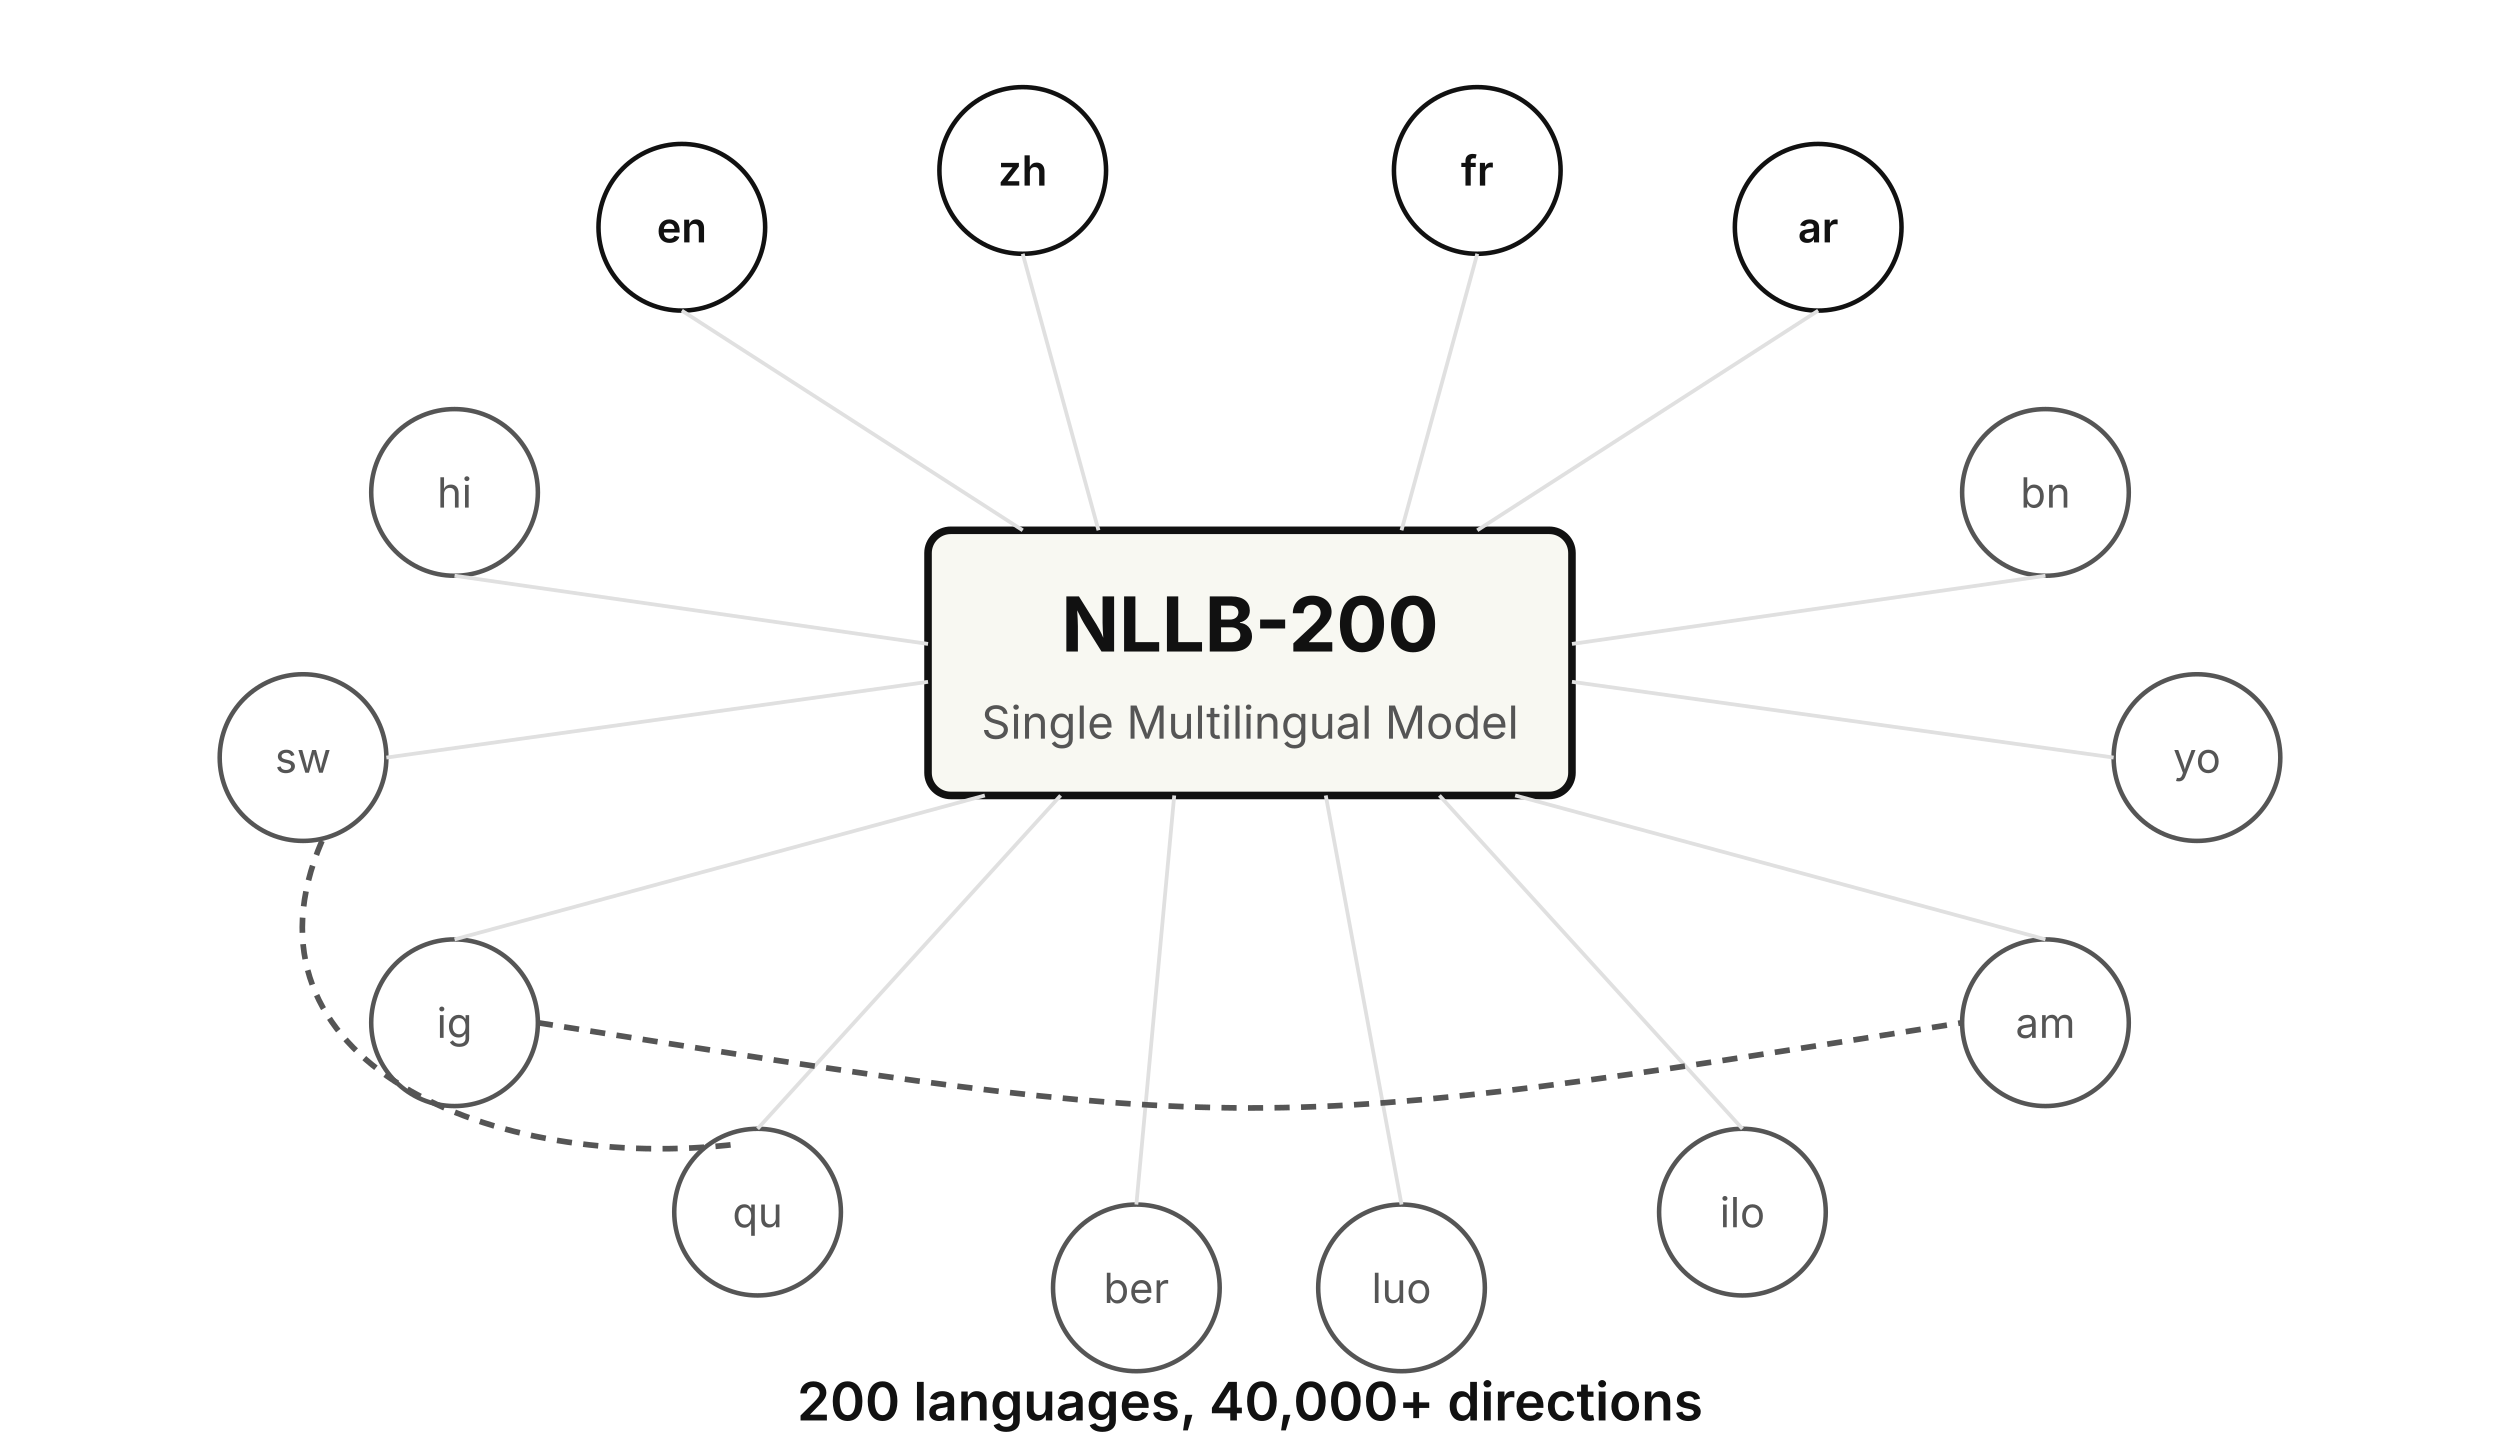
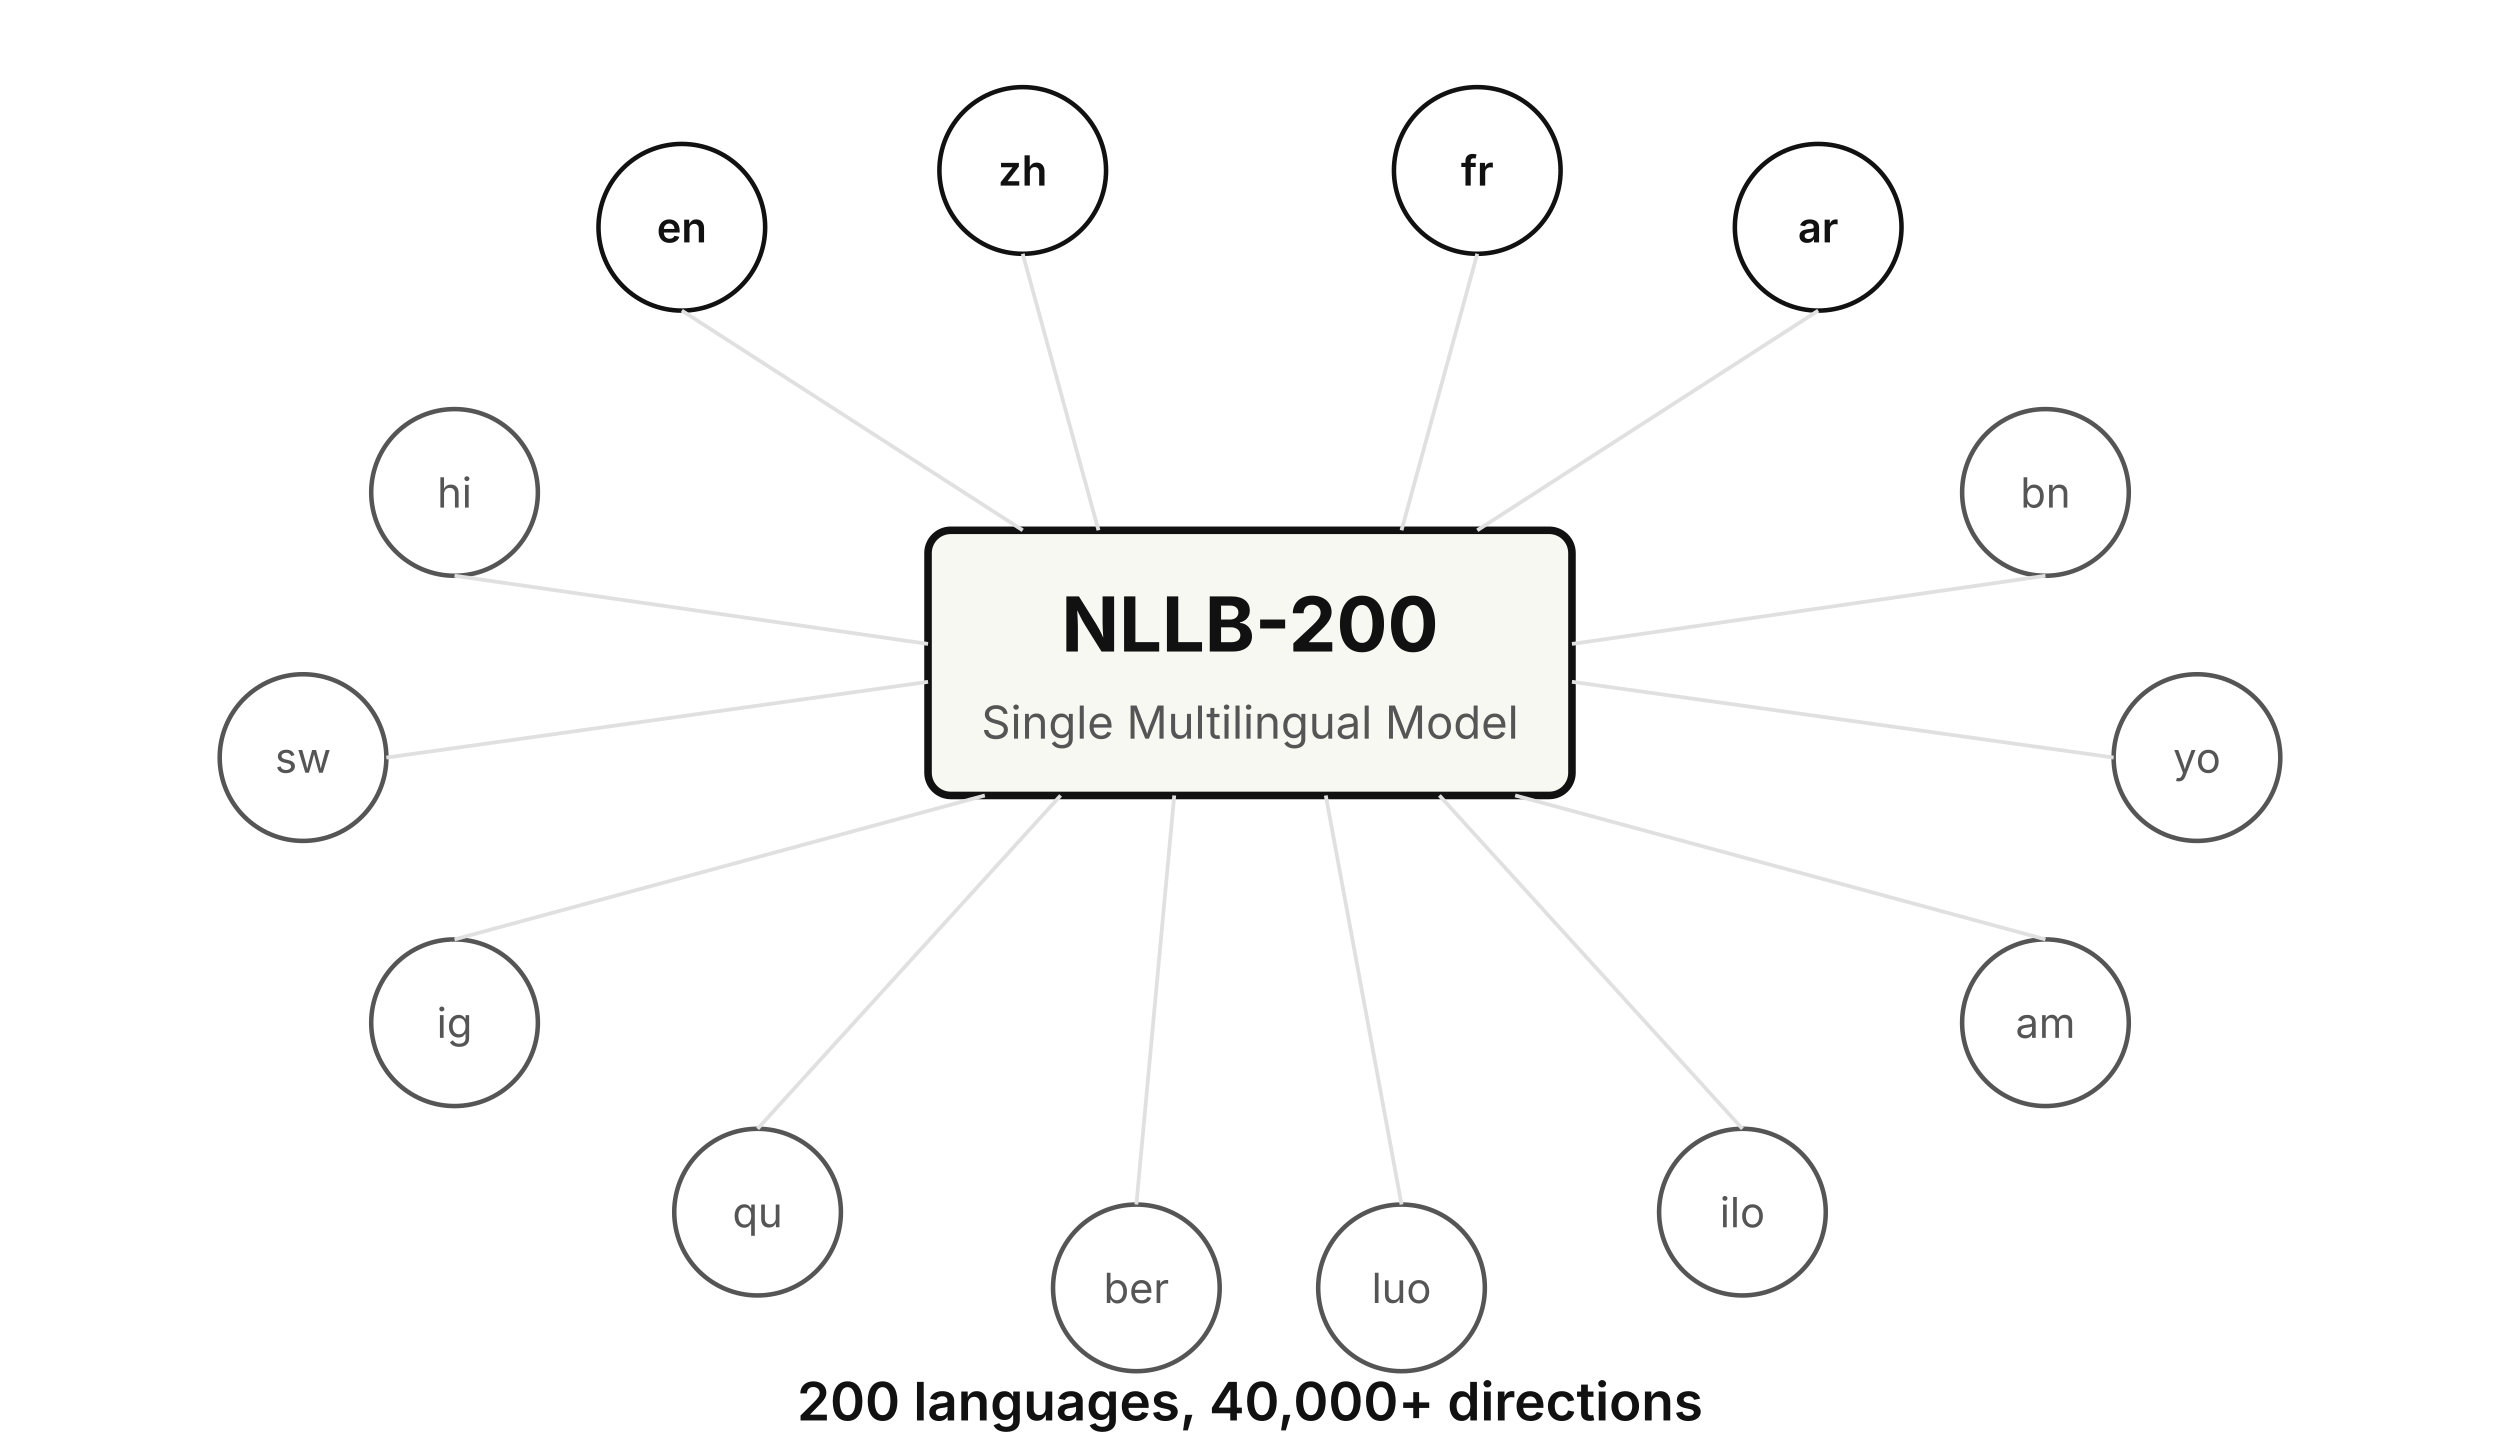
<svg xmlns="http://www.w3.org/2000/svg" viewBox="0 0 660 380">
  <style>
    text { font-family: 'Palatino', 'Palatino Linotype', serif; fill: #111; }
    .sans { font-family: -apple-system, BlinkMacSystemFont, 'Segoe UI', system-ui, sans-serif; }
    .label { font-size: 12px; fill: #555; }
    .lang { font-family: -apple-system, BlinkMacSystemFont, 'Segoe UI', system-ui, sans-serif; font-size: 11px; fill: #555; }
    .lang-hi { font-family: -apple-system, BlinkMacSystemFont, 'Segoe UI', system-ui, sans-serif; font-size: 11px; fill: #111; font-weight: 600; }
  </style>
  <rect x="245" y="140" width="170" height="70" rx="6" fill="#f8f8f2" stroke="#111" stroke-width="2" />
  <text x="330" y="172" text-anchor="middle" class="sans" font-size="20" font-weight="700">NLLB-200</text>
  <text x="330" y="195" text-anchor="middle" class="sans label" font-size="12">Single Multilingual Model</text>
  <circle cx="180" cy="60" r="22" fill="none" stroke="#111" stroke-width="1.2" />
  <text x="180" y="64" text-anchor="middle" class="lang-hi">en</text>
  <circle cx="270" cy="45" r="22" fill="none" stroke="#111" stroke-width="1.2" />
  <text x="270" y="49" text-anchor="middle" class="lang-hi">zh</text>
  <circle cx="390" cy="45" r="22" fill="none" stroke="#111" stroke-width="1.2" />
  <text x="390" y="49" text-anchor="middle" class="lang-hi">fr</text>
  <circle cx="480" cy="60" r="22" fill="none" stroke="#111" stroke-width="1.2" />
  <text x="480" y="64" text-anchor="middle" class="lang-hi">ar</text>
  <circle cx="120" cy="130" r="22" fill="none" stroke="#555" stroke-width="1.2" />
  <text x="120" y="134" text-anchor="middle" class="lang">hi</text>
  <circle cx="540" cy="130" r="22" fill="none" stroke="#555" stroke-width="1.2" />
  <text x="540" y="134" text-anchor="middle" class="lang">bn</text>
  <circle cx="80" cy="200" r="22" fill="none" stroke="#555" stroke-width="1.2" />
  <text x="80" y="204" text-anchor="middle" class="lang">sw</text>
  <circle cx="580" cy="200" r="22" fill="none" stroke="#555" stroke-width="1.2" />
  <text x="580" y="204" text-anchor="middle" class="lang">yo</text>
  <circle cx="120" cy="270" r="22" fill="none" stroke="#555" stroke-width="1.2" />
  <text x="120" y="274" text-anchor="middle" class="lang">ig</text>
  <circle cx="540" cy="270" r="22" fill="none" stroke="#555" stroke-width="1.2" />
  <text x="540" y="274" text-anchor="middle" class="lang">am</text>
  <circle cx="200" cy="320" r="22" fill="none" stroke="#555" stroke-width="1.2" />
  <text x="200" y="324" text-anchor="middle" class="lang">qu</text>
  <circle cx="300" cy="340" r="22" fill="none" stroke="#555" stroke-width="1.2" />
  <text x="300" y="344" text-anchor="middle" class="lang">ber</text>
  <circle cx="370" cy="340" r="22" fill="none" stroke="#555" stroke-width="1.2" />
  <text x="370" y="344" text-anchor="middle" class="lang">luo</text>
  <circle cx="460" cy="320" r="22" fill="none" stroke="#555" stroke-width="1.2" />
  <text x="460" y="324" text-anchor="middle" class="lang">ilo</text>
  <line x1="180" y1="82" x2="270" y2="140" stroke="#e0e0e0" stroke-width="1" />
  <line x1="270" y1="67" x2="290" y2="140" stroke="#e0e0e0" stroke-width="1" />
  <line x1="390" y1="67" x2="370" y2="140" stroke="#e0e0e0" stroke-width="1" />
  <line x1="480" y1="82" x2="390" y2="140" stroke="#e0e0e0" stroke-width="1" />
  <line x1="120" y1="152" x2="245" y2="170" stroke="#e0e0e0" stroke-width="1" />
  <line x1="540" y1="152" x2="415" y2="170" stroke="#e0e0e0" stroke-width="1" />
  <line x1="102" y1="200" x2="245" y2="180" stroke="#e0e0e0" stroke-width="1" />
  <line x1="558" y1="200" x2="415" y2="180" stroke="#e0e0e0" stroke-width="1" />
  <line x1="120" y1="248" x2="260" y2="210" stroke="#e0e0e0" stroke-width="1" />
  <line x1="540" y1="248" x2="400" y2="210" stroke="#e0e0e0" stroke-width="1" />
  <line x1="200" y1="298" x2="280" y2="210" stroke="#e0e0e0" stroke-width="1" />
  <line x1="300" y1="318" x2="310" y2="210" stroke="#e0e0e0" stroke-width="1" />
  <line x1="370" y1="318" x2="350" y2="210" stroke="#e0e0e0" stroke-width="1" />
  <line x1="460" y1="298" x2="380" y2="210" stroke="#e0e0e0" stroke-width="1" />
-   <path d="M 85,222 C 60,280 130,310 195,302" fill="none" stroke="#555" stroke-width="1.5" stroke-dasharray="4,3" />
-   <path d="M 142,270 C 330,300 330,300 518,270" fill="none" stroke="#555" stroke-width="1.5" stroke-dasharray="4,3" />
  <text x="330" y="375" text-anchor="middle" class="sans" font-size="14" font-weight="600">200 languages, 40,000+ directions</text>
</svg>
